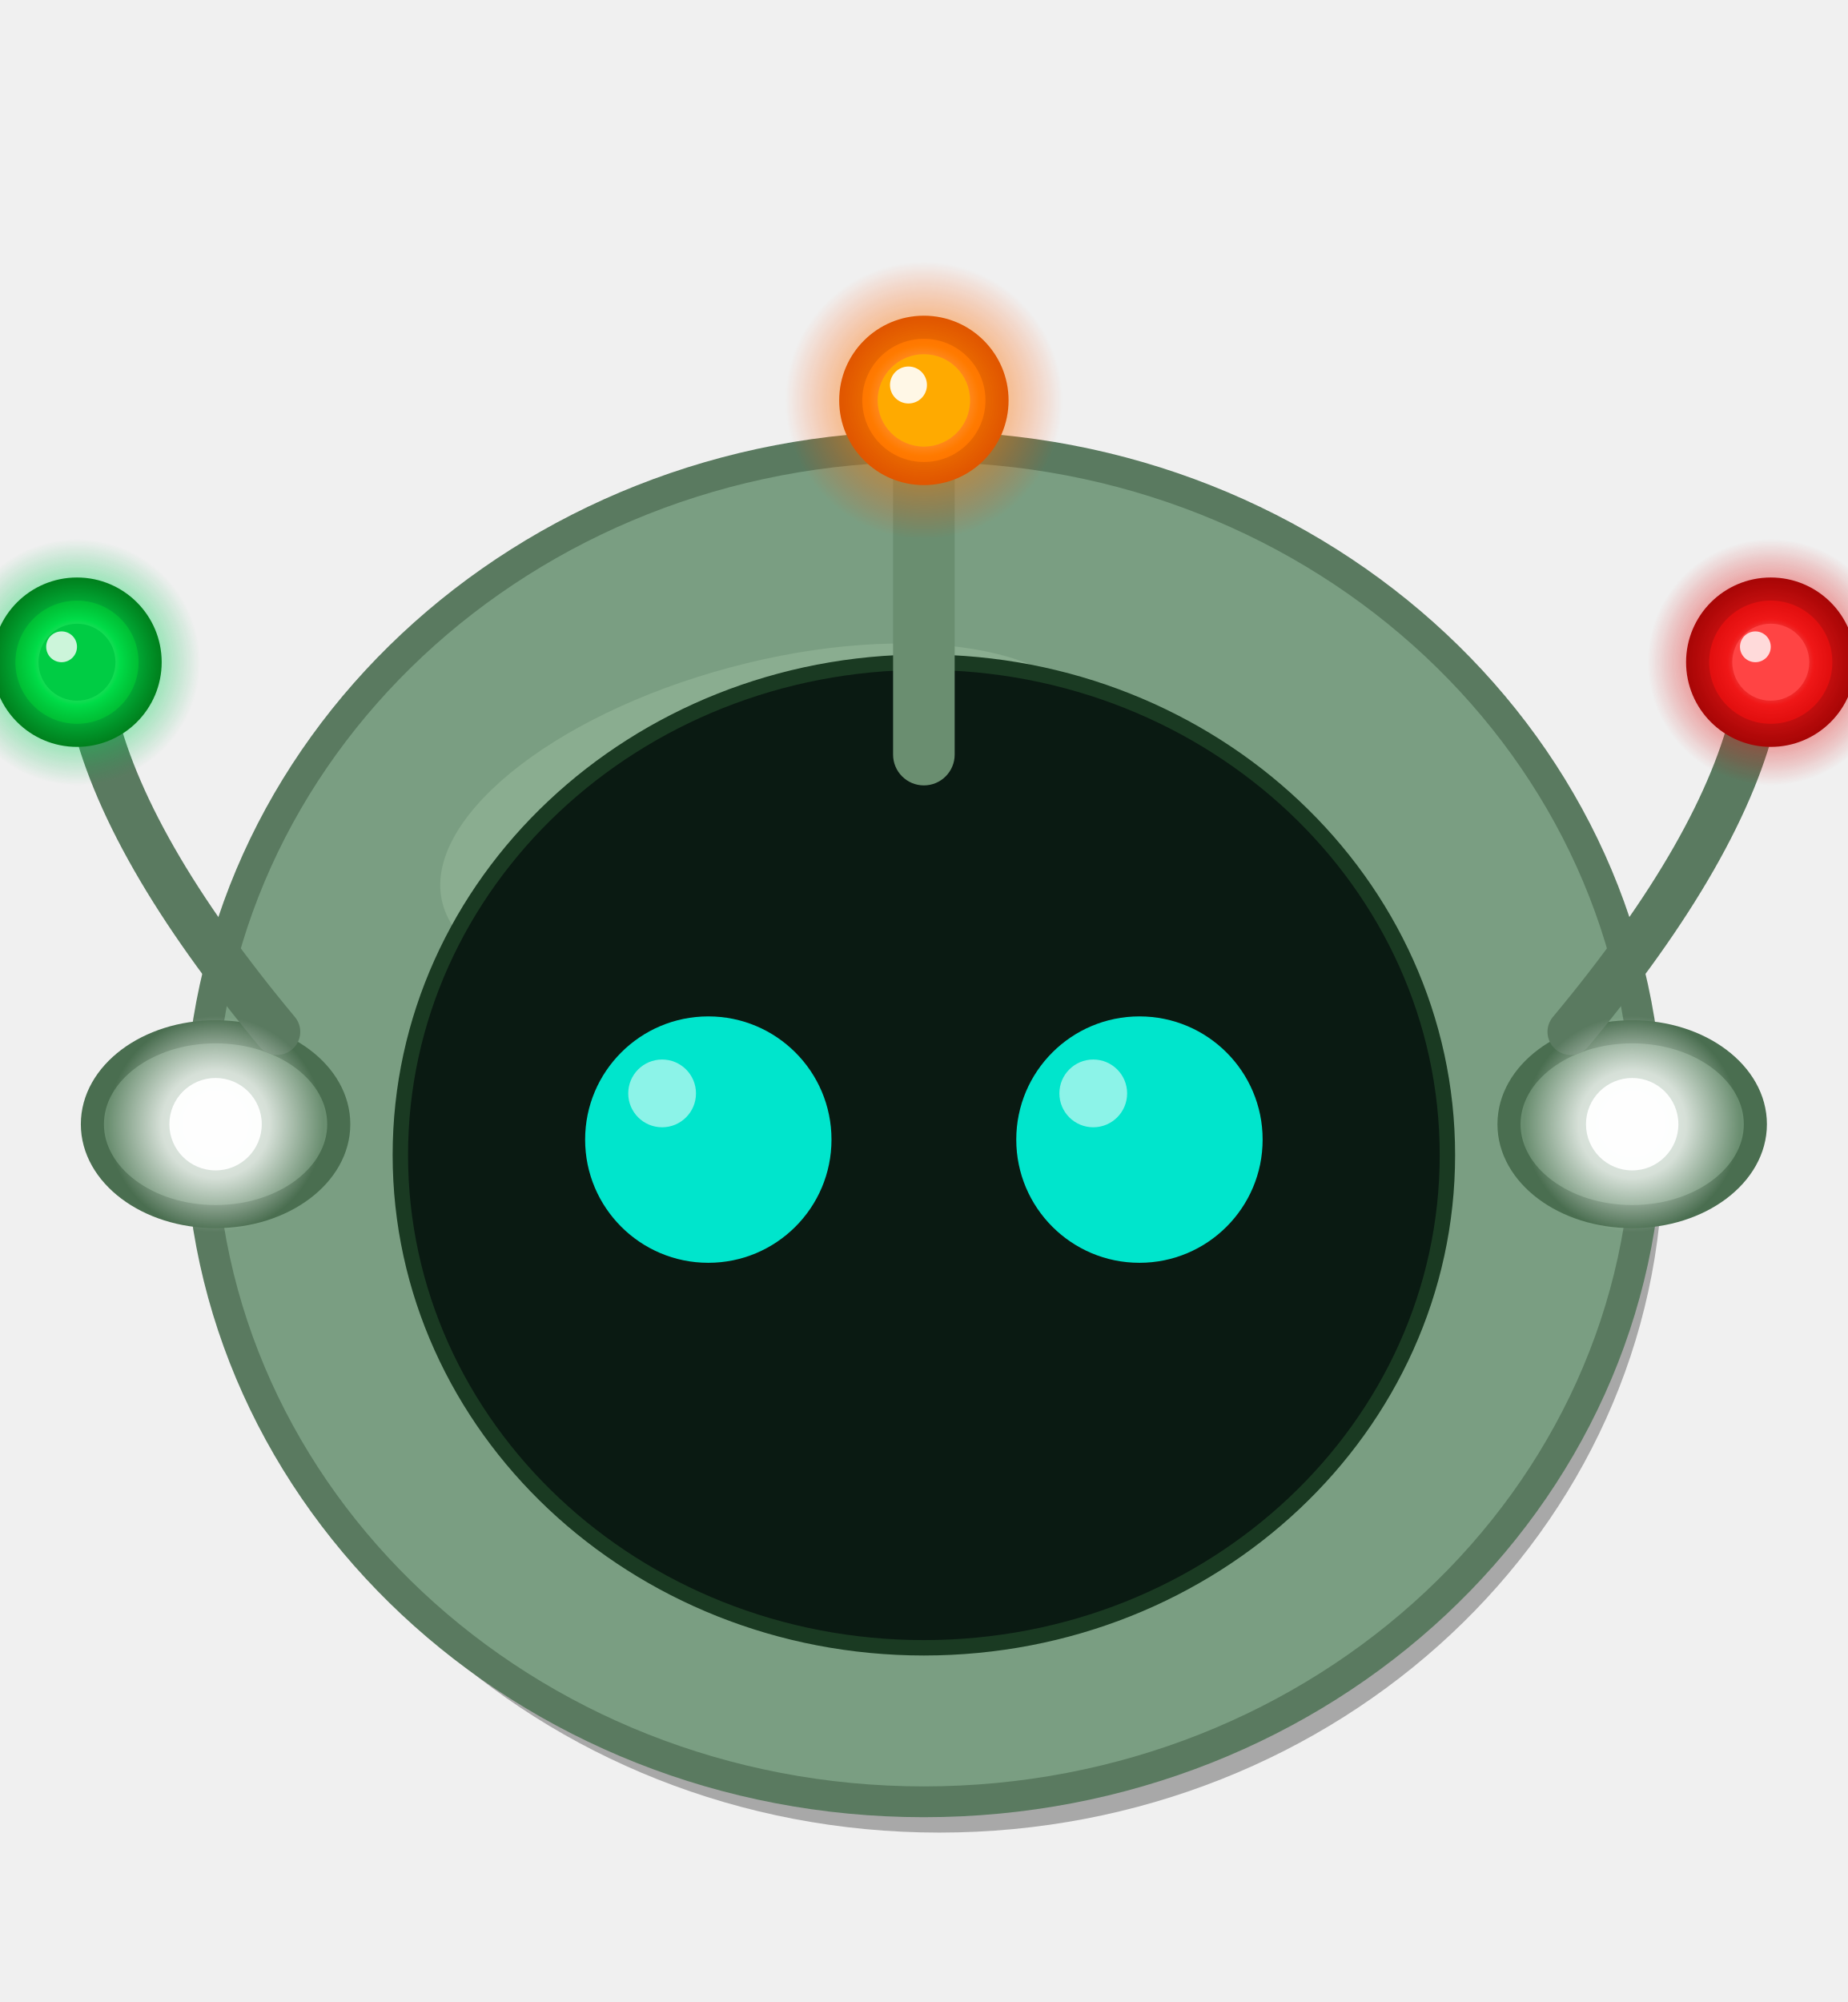
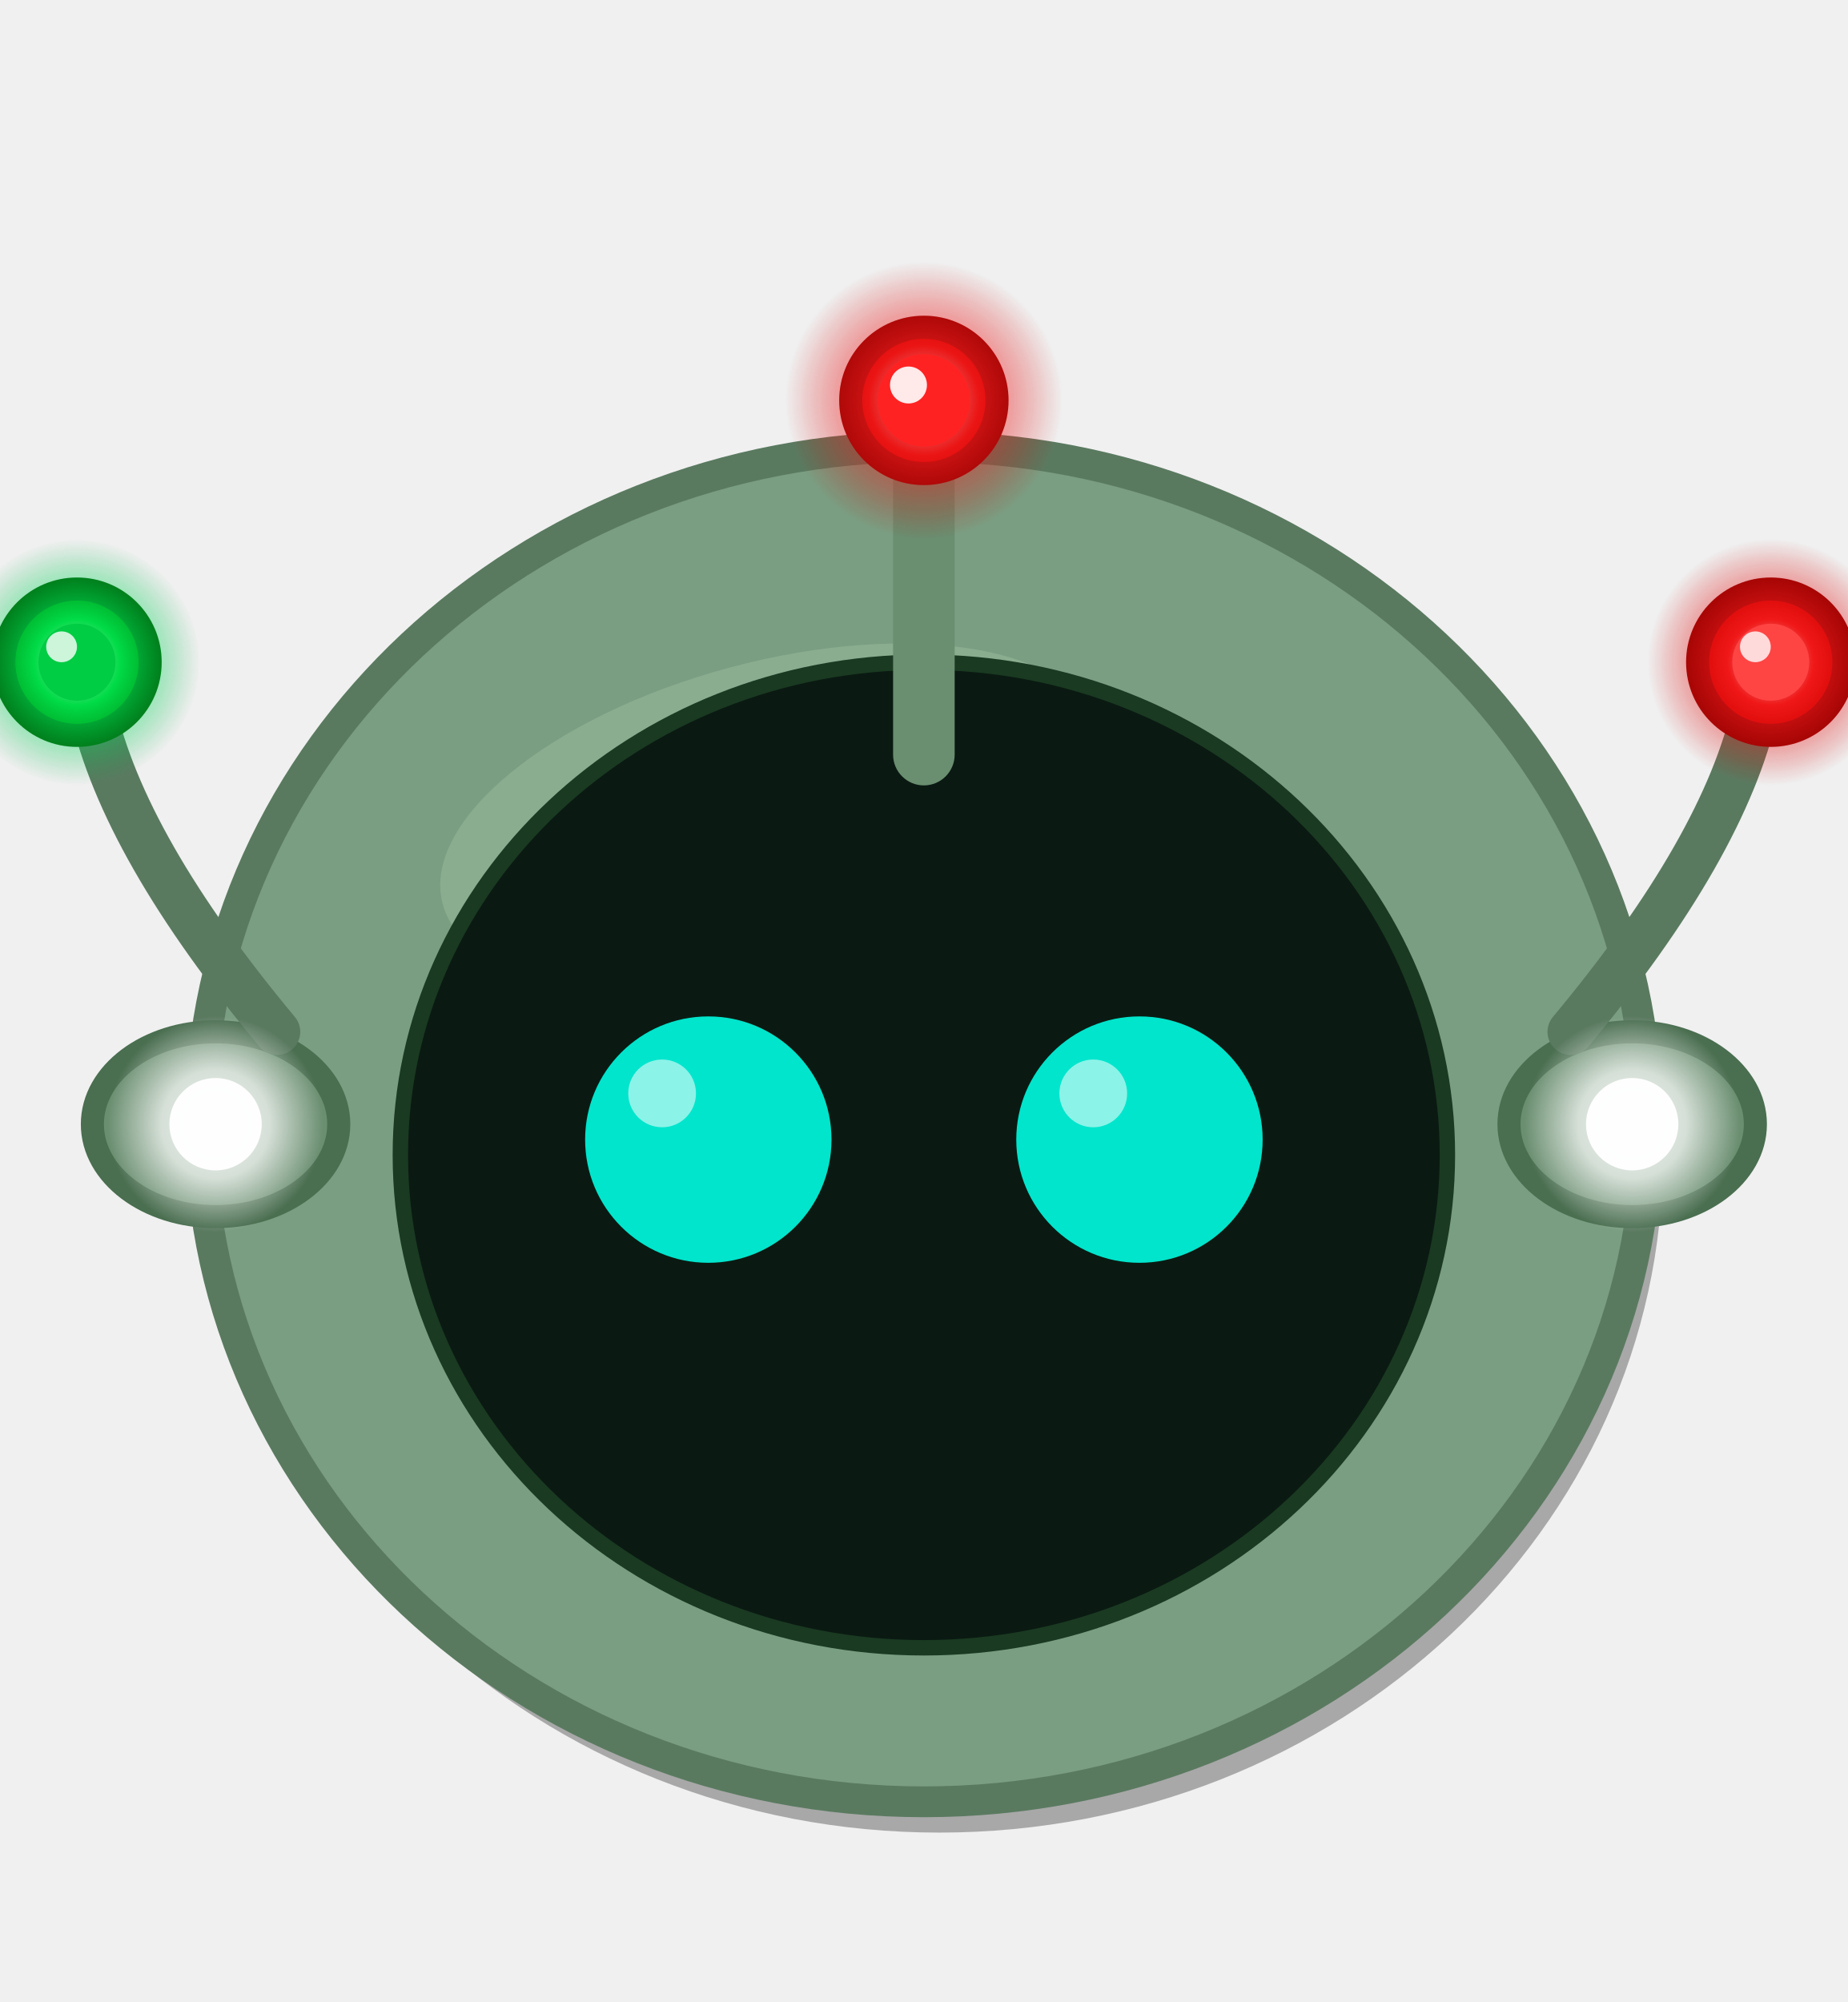
<svg xmlns="http://www.w3.org/2000/svg" viewBox="0 0 120 130" fill="none">
  <defs>
    <radialGradient id="beacon" cx="50%" cy="50%" r="50%">
      <stop offset="0%" stop-color="#ffffff" />
-       <stop offset="40%" stop-color="#ff8800" />
-       <stop offset="100%" stop-color="#ff4400" stop-opacity="0" />
+       <stop offset="40%" stop-color="#ff2222" />
+       <stop offset="100%" stop-color="#cc0000" stop-opacity="0" />
    </radialGradient>
    <radialGradient id="greenLight" cx="50%" cy="50%" r="50%">
      <stop offset="0%" stop-color="#ffffff" />
      <stop offset="35%" stop-color="#00ff66" />
      <stop offset="100%" stop-color="#00aa44" stop-opacity="0" />
    </radialGradient>
    <radialGradient id="redLight" cx="50%" cy="50%" r="50%">
      <stop offset="0%" stop-color="#ffffff" />
      <stop offset="35%" stop-color="#ff2222" />
      <stop offset="100%" stop-color="#cc0000" stop-opacity="0" />
    </radialGradient>
    <radialGradient id="strobeLight" cx="50%" cy="50%" r="50%">
      <stop offset="0%" stop-color="#ffffff" />
      <stop offset="50%" stop-color="#ffffff" stop-opacity="0.8" />
      <stop offset="100%" stop-color="#ffffff" stop-opacity="0" />
    </radialGradient>
    <style>
      .beacon { animation: beaconPulse 1.2s ease-in-out infinite; }
      .beaconCore { animation: beaconCorePulse 1.2s ease-in-out infinite; }
      .strobeL { animation: strobeFlash 2.3s steps(1) infinite; }
      .strobeR { animation: strobeFlash 2.3s steps(1) 0.15s infinite; }
      .navLeft { animation: navBlink 2s ease-in-out infinite; }
      .navRight { animation: navBlink 2s ease-in-out infinite 0.2s; }
      /* Ambos os olhos com o mesmo timing — piscam juntos */
      .eyes { animation: eyeBlink 4s ease-in-out infinite; }

      @keyframes beaconPulse {
        0%, 100% { opacity: 0.2; }
        50% { opacity: 1; }
      }
      @keyframes beaconCorePulse {
        0%, 100% { opacity: 0.6; }
        50% { opacity: 1; }
      }
      @keyframes strobeFlash {
        0%, 8%, 100% { opacity: 1; }
        4% { opacity: 0.1; }
        12%, 99% { opacity: 0.05; }
      }
      @keyframes navBlink {
        0%, 85%, 100% { opacity: 1; }
        90% { opacity: 0.4; }
      }
      @keyframes eyeBlink {
        0%, 92%, 100% { transform: scaleY(1); }
        94%, 96% { transform: scaleY(0.08); }
      }
    </style>
  </defs>
  <ellipse cx="61" cy="75" rx="47" ry="44" fill="#000000" opacity="0.3" />
  <ellipse cx="60" cy="73" rx="47" ry="44" fill="#7a9e82" />
  <ellipse cx="60" cy="73" rx="47" ry="44" fill="none" stroke="#5a7a60" stroke-width="2" />
  <ellipse cx="50" cy="53" rx="22" ry="10" fill="#a8c8a8" opacity="0.35" transform="rotate(-15 50 53)" />
  <ellipse cx="14" cy="73" rx="8" ry="6" fill="#6a8e70" />
  <ellipse cx="14" cy="73" rx="8" ry="6" fill="none" stroke="#4a6e50" stroke-width="1.5" />
  <ellipse cx="106" cy="73" rx="8" ry="6" fill="#6a8e70" />
  <ellipse cx="106" cy="73" rx="8" ry="6" fill="none" stroke="#4a6e50" stroke-width="1.5" />
  <ellipse cx="60" cy="75" rx="34" ry="32" fill="#0a1a12" />
  <ellipse cx="60" cy="75" rx="34" ry="32" fill="none" stroke="#1a3a22" stroke-width="1" />
  <g class="eyes" style="transform-origin: 60px 74px">
    <circle cx="46" cy="74" r="8" fill="#00e5cc" />
    <circle cx="43" cy="71" r="2.2" fill="#ffffff" opacity="0.55" />
    <circle cx="74" cy="74" r="8" fill="#00e5cc" />
    <circle cx="71" cy="71" r="2.2" fill="#ffffff" opacity="0.55" />
  </g>
  <rect x="58" y="29" width="4" height="22" rx="2" fill="#6a8e70" />
-   <circle cx="60" cy="26" r="5.5" fill="#cc4400" />
-   <circle cx="60" cy="26" r="4" fill="#ff6600" />
+   <circle cx="60" cy="26" r="5.5" fill="#880000" />
+   <circle cx="60" cy="26" r="4" fill="#cc0000" />
  <circle class="beacon" cx="60" cy="26" r="9" fill="url(#beacon)" opacity="0.6" />
-   <circle class="beaconCore" cx="60" cy="26" r="3" fill="#ffaa00" />
+   <circle class="beaconCore" cx="60" cy="26" r="3" fill="#ff2222" />
  <circle cx="59" cy="25" r="1.2" fill="#ffffff" opacity="0.9" />
  <path d="M18 67 Q8 55 6 46" stroke="#5a7a60" stroke-width="3" stroke-linecap="round" fill="none" />
  <circle cx="5" cy="43" r="5.5" fill="#005500" />
  <circle cx="5" cy="43" r="4" fill="#008800" />
  <circle class="navLeft" cx="5" cy="43" r="8" fill="url(#greenLight)" opacity="0.7" />
  <circle cx="5" cy="43" r="2.5" fill="#00cc44" />
  <circle cx="4" cy="42" r="1" fill="#ffffff" opacity="0.8" />
  <path d="M102 67 Q112 55 114 46" stroke="#5a7a60" stroke-width="3" stroke-linecap="round" fill="none" />
  <circle cx="115" cy="43" r="5.5" fill="#880000" />
  <circle cx="115" cy="43" r="4" fill="#cc0000" />
  <circle class="navRight" cx="115" cy="43" r="8" fill="url(#redLight)" opacity="0.7" />
  <circle cx="115" cy="43" r="2.5" fill="#ff4444" />
  <circle cx="114" cy="42" r="1" fill="#ffffff" opacity="0.8" />
  <circle class="strobeL" cx="14" cy="73" r="7" fill="url(#strobeLight)" opacity="0.9" />
  <circle class="strobeL" cx="14" cy="73" r="3" fill="#ffffff" opacity="0.95" />
  <circle class="strobeR" cx="106" cy="73" r="7" fill="url(#strobeLight)" opacity="0.9" />
  <circle class="strobeR" cx="106" cy="73" r="3" fill="#ffffff" opacity="0.95" />
</svg>
